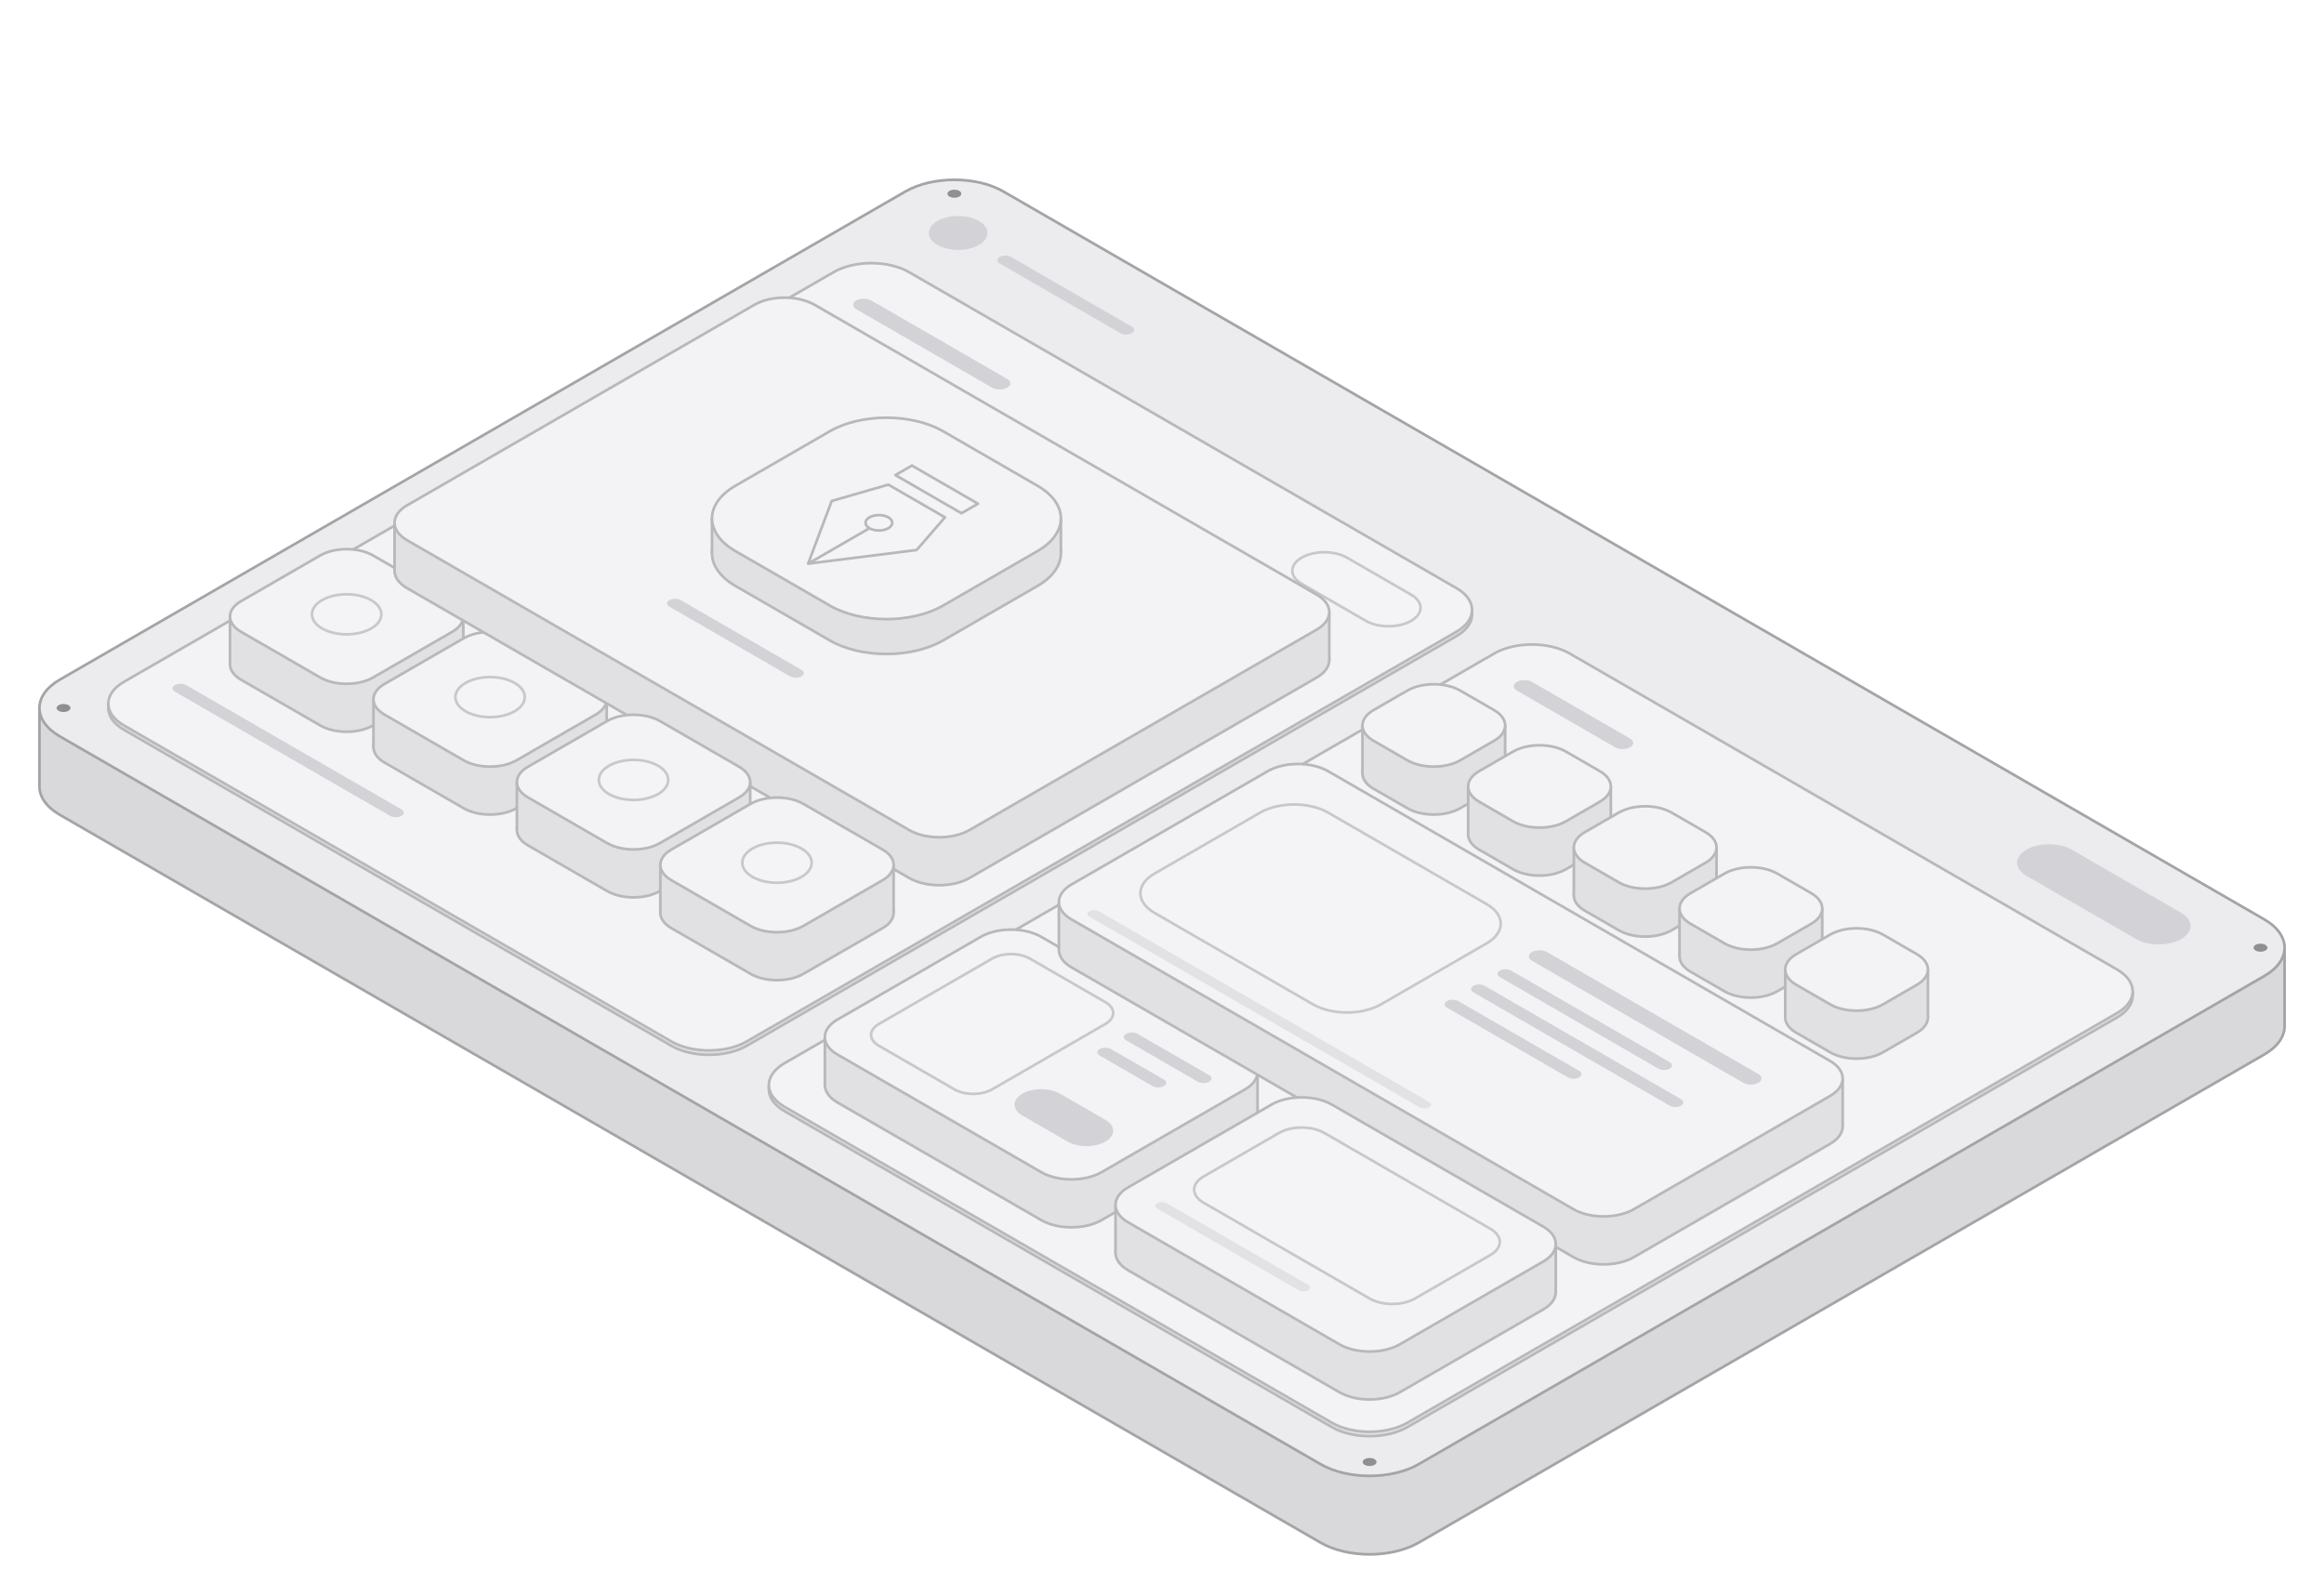
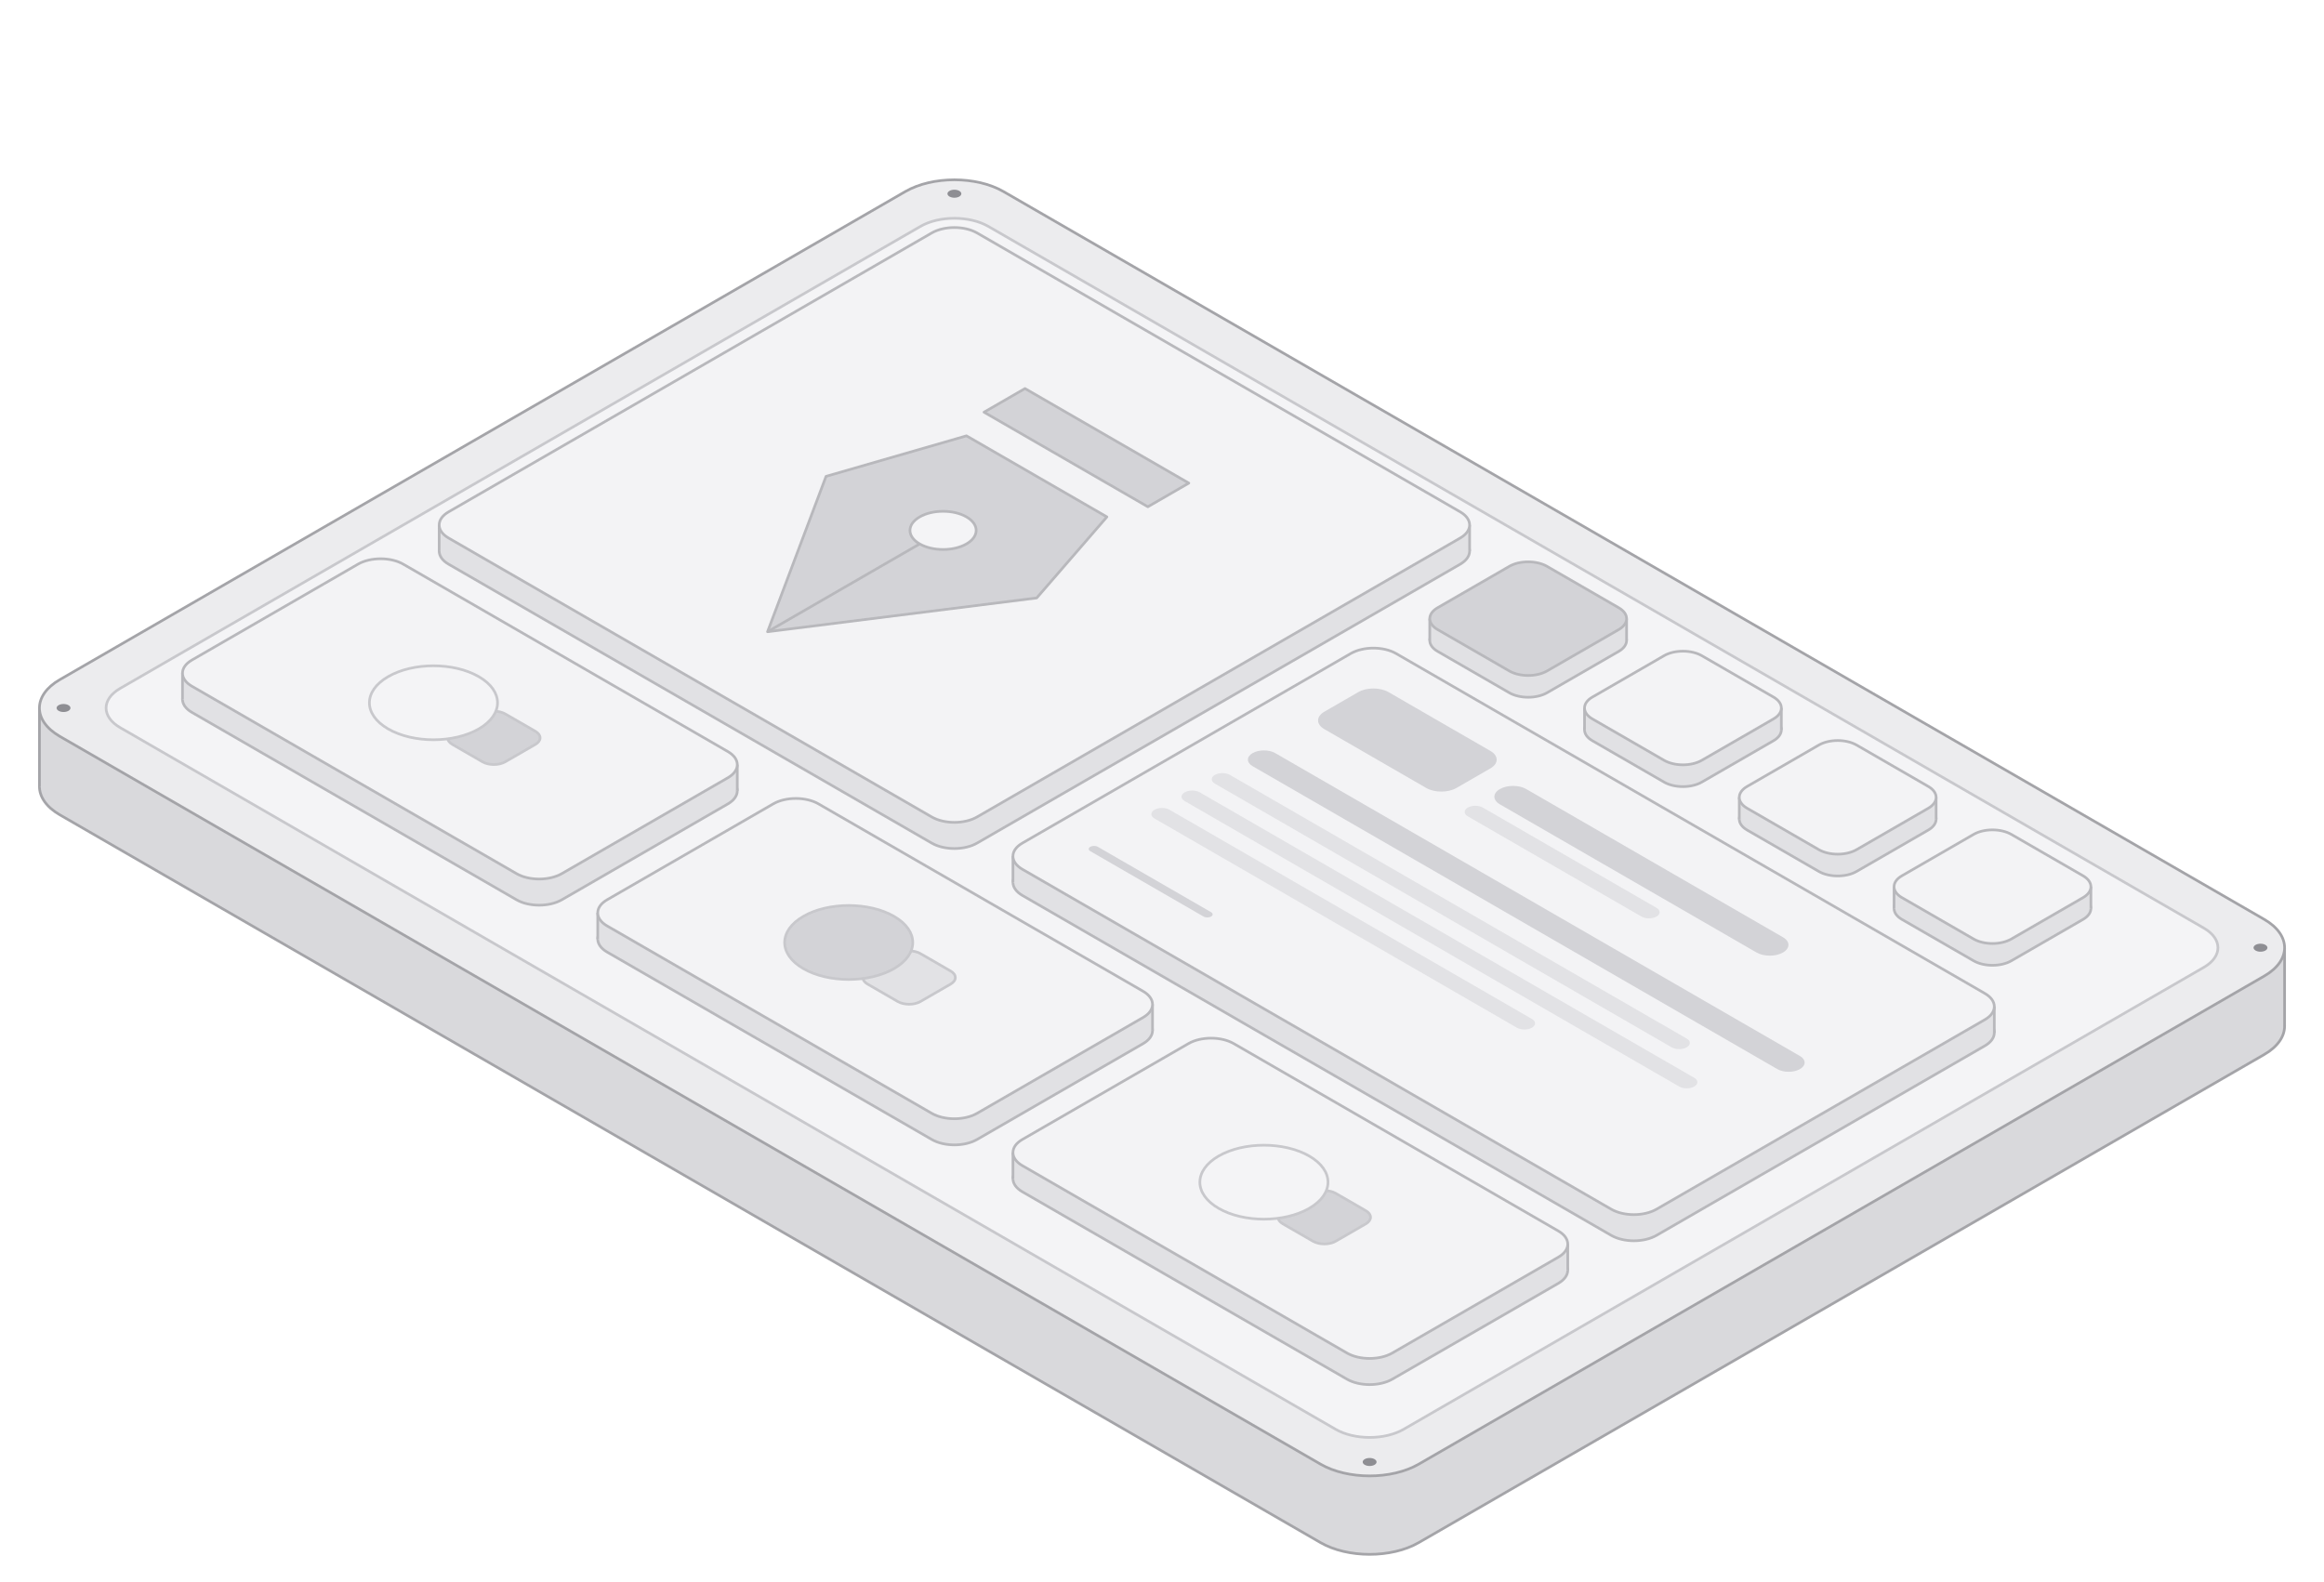
<svg xmlns="http://www.w3.org/2000/svg" viewBox="-435.34 -339.58 870.67 592.61" shape-rendering="geometricPrecision">
-   <style>.l{stroke-width:1px}.l2{stroke-width:1.5px}@media (min-resolution:2dppx){.l{stroke-width:.5px}.l2{stroke-width:1px}}@media (min-resolution:3dppx){.l{stroke-width:.34px}.l2{stroke-width:.67px}}</style>
+   <style>.l{stroke-width:1px}.l2{stroke-width:1.6px}@media (min-resolution:2dppx){.l{stroke-width:.5px}.l2{stroke-width:1px}}@media (min-resolution:3dppx){.l{stroke-width:.34px}.l2{stroke-width:.67px}}</style>
  <g transform="matrix(0.707107,0.408248,-0.707107,0.408248,-77.7817,-249.0315)">
    <rect x="0" y="0" width="720" height="500" rx="26" fill="#d9d9dc" stroke="#a4a4a8" class="l" vector-effect="non-scaling-stroke" />
  </g>
  <path d="M-420.566 -74.301L420.566 15.513L420.566 44.907L-420.566 -44.907Z" fill="#d9d9dc" />
  <path d="M-420.566 -74.301L-420.566 -44.907M420.566 15.513L420.566 44.907" stroke="#a4a4a8" class="l" vector-effect="non-scaling-stroke" />
  <g transform="matrix(0.707107,0.408248,-0.707107,0.408248,-77.7817,-278.4253)">
    <rect x="0" y="0" width="720" height="500" rx="26" fill="#ececee" stroke="#a4a4a8" class="l" vector-effect="non-scaling-stroke" />
  </g>
  <g transform="matrix(0.707107,0.408248,-0.707107,0.408248,-77.7817,-278.4253)">
    <circle cx="14" cy="14" r="2.6" fill="#8e8e93" />
    <circle cx="706" cy="14" r="2.6" fill="#8e8e93" />
    <circle cx="706" cy="486" r="2.6" fill="#8e8e93" />
    <circle cx="14" cy="486" r="2.6" fill="#8e8e93" />
  </g>
-   <g transform="matrix(0.707107,0.408248,-0.707107,0.408248,-77.7817,-279.2418)">
-     <rect x="23" y="21" width="22" height="22" rx="11" fill="#d3d3d7" />
-   </g>
-   <g transform="matrix(0.707107,0.408248,-0.707107,0.408248,-77.7817,-279.2418)">
-     <rect x="56" y="29" width="70" height="6" rx="3.0" fill="#d3d3d7" />
-   </g>
-   <g transform="matrix(0.707107,0.408248,-0.707107,0.408248,-77.7817,-279.2418)">
-     <rect x="600" y="20" width="82" height="24" rx="12" fill="#d3d3d7" />
-   </g>
  <g transform="matrix(0.707107,0.408248,-0.707107,0.408248,-77.7817,-278.4253)">
-     <rect x="20" y="64" width="330" height="416" rx="20" fill="#e1e1e4" stroke="#b8b8bc" class="l" vector-effect="non-scaling-stroke" />
-   </g>
-   <path d="M-394.767 -75.934L116.167 -111.044L116.167 -109.411L-394.767 -74.301Z" fill="#e1e1e4" />
-   <path d="M-394.767 -75.934L-394.767 -74.301M116.167 -111.044L116.167 -109.411" stroke="#b8b8bc" class="l" vector-effect="non-scaling-stroke" />
-   <g transform="matrix(0.707107,0.408248,-0.707107,0.408248,-77.7817,-280.0583)">
-     <rect x="20" y="64" width="330" height="416" rx="20" fill="#f3f3f5" stroke="#b8b8bc" class="l" vector-effect="non-scaling-stroke" />
-   </g>
-   <g transform="matrix(0.707107,0.408248,-0.707107,0.408248,-77.7817,-278.4253)">
-     <rect x="370" y="64" width="330" height="416" rx="20" fill="#e1e1e4" stroke="#b8b8bc" class="l" vector-effect="non-scaling-stroke" />
-   </g>
-   <path d="M-147.279 66.953L363.654 31.843L363.654 33.476L-147.279 68.586Z" fill="#e1e1e4" />
-   <path d="M-147.279 66.953L-147.279 68.586M363.654 31.843L363.654 33.476" stroke="#b8b8bc" class="l" vector-effect="non-scaling-stroke" />
-   <g transform="matrix(0.707107,0.408248,-0.707107,0.408248,-77.7817,-280.0583)">
-     <rect x="370" y="64" width="330" height="416" rx="20" fill="#f3f3f5" stroke="#b8b8bc" class="l" vector-effect="non-scaling-stroke" />
-   </g>
-   <g transform="matrix(0.707107,0.408248,-0.707107,0.408248,-77.7817,-280.8748)">
-     <rect x="40" y="88" width="80" height="8" rx="4.0" fill="#d3d3d7" />
-   </g>
-   <g transform="matrix(0.707107,0.408248,-0.707107,0.408248,-77.7817,-280.8748)">
-     <rect x="276" y="80" width="58" height="24" rx="12" fill="#f4f4f6" stroke="#c8c8cc" class="l" vector-effect="non-scaling-stroke" />
+     <rect x="20" y="20" width="680" height="460" rx="18" fill="#f4f4f6" stroke="#c8c8cc" class="l" vector-effect="non-scaling-stroke" />
  </g>
  <g transform="matrix(0.707107,0.408248,-0.707107,0.408248,-77.7817,-280.0583)">
-     <rect x="36" y="358" width="70" height="70" rx="14" fill="#e1e1e4" stroke="#b8b8bc" class="l" vector-effect="non-scaling-stroke" />
+     <rect x="344" y="40" width="58" height="58" rx="10" fill="#e1e1e4" stroke="#b8b8bc" class="l" vector-effect="non-scaling-stroke" />
  </g>
-   <path d="M-349.169 -108.594L-261.772 -108.594L-261.772 -90.631L-349.169 -90.631Z" fill="#e1e1e4" />
-   <path d="M-349.169 -108.594L-349.169 -90.631M-261.772 -108.594L-261.772 -90.631" stroke="#b8b8bc" class="l" vector-effect="non-scaling-stroke" />
-   <g transform="matrix(0.707107,0.408248,-0.707107,0.408248,-77.7817,-298.0213)">
-     <rect x="36" y="358" width="70" height="70" rx="14" fill="#f3f3f5" stroke="#b8b8bc" class="l" vector-effect="non-scaling-stroke" />
-   </g>
-   <g transform="matrix(0.707107,0.408248,-0.707107,0.408248,-77.7817,-280.8748)">
-     <rect x="390" y="88" width="60" height="8" rx="4.0" fill="#d3d3d7" />
-   </g>
-   <g transform="matrix(0.707107,0.408248,-0.707107,0.408248,-77.7817,-280.8748)">
-     <rect x="36" y="446" width="120" height="6" rx="3.0" fill="#d3d3d7" />
+   <path d="M100.309 -107.778L174.049 -107.778L174.049 -99.613L100.309 -99.613Z" fill="#e1e1e4" />
+   <path d="M100.309 -107.778L100.309 -99.613M174.049 -107.778L174.049 -99.613" stroke="#b8b8bc" class="l" vector-effect="non-scaling-stroke" />
+   <g transform="matrix(0.707107,0.408248,-0.707107,0.408248,-77.7817,-288.2233)">
+     <rect x="344" y="40" width="58" height="58" rx="10" fill="#d3d3d7" stroke="#b8b8bc" class="l" vector-effect="non-scaling-stroke" />
  </g>
  <g transform="matrix(0.707107,0.408248,-0.707107,0.408248,-77.7817,-280.0583)">
-     <rect x="112" y="358" width="70" height="70" rx="14" fill="#e1e1e4" stroke="#b8b8bc" class="l" vector-effect="non-scaling-stroke" />
+     <rect x="426" y="40" width="58" height="58" rx="10" fill="#e1e1e4" stroke="#b8b8bc" class="l" vector-effect="non-scaling-stroke" />
  </g>
-   <path d="M-295.428 -77.567L-208.032 -77.567L-208.032 -59.604L-295.428 -59.604Z" fill="#e1e1e4" />
-   <path d="M-295.428 -77.567L-295.428 -59.604M-208.032 -77.567L-208.032 -59.604" stroke="#b8b8bc" class="l" vector-effect="non-scaling-stroke" />
-   <g transform="matrix(0.707107,0.408248,-0.707107,0.408248,-77.7817,-298.0213)">
-     <rect x="112" y="358" width="70" height="70" rx="14" fill="#f3f3f5" stroke="#b8b8bc" class="l" vector-effect="non-scaling-stroke" />
+   <path d="M158.291 -74.301L232.032 -74.301L232.032 -66.136L158.291 -66.136Z" fill="#e1e1e4" />
+   <path d="M158.291 -74.301L158.291 -66.136M232.032 -74.301L232.032 -66.136" stroke="#b8b8bc" class="l" vector-effect="non-scaling-stroke" />
+   <g transform="matrix(0.707107,0.408248,-0.707107,0.408248,-77.7817,-288.2233)">
+     <rect x="426" y="40" width="58" height="58" rx="10" fill="#f3f3f5" stroke="#b8b8bc" class="l" vector-effect="non-scaling-stroke" />
  </g>
  <g transform="matrix(0.707107,0.408248,-0.707107,0.408248,-77.7817,-280.0583)">
-     <rect x="386" y="132" width="46" height="46" rx="14" fill="#e1e1e4" stroke="#b8b8bc" class="l" vector-effect="non-scaling-stroke" />
+     <rect x="40" y="40" width="280" height="280" rx="12" fill="#e1e1e4" stroke="#b8b8bc" class="l" vector-effect="non-scaling-stroke" />
  </g>
-   <path d="M75.095 -67.769L128.551 -67.769L128.551 -49.806L75.095 -49.806Z" fill="#e1e1e4" />
-   <path d="M75.095 -67.769L75.095 -49.806M128.551 -67.769L128.551 -49.806" stroke="#b8b8bc" class="l" vector-effect="non-scaling-stroke" />
-   <g transform="matrix(0.707107,0.408248,-0.707107,0.408248,-77.7817,-298.0213)">
-     <rect x="386" y="132" width="46" height="46" rx="14" fill="#f3f3f5" stroke="#b8b8bc" class="l" vector-effect="non-scaling-stroke" />
+   <path d="M-270.801 -142.887L115.238 -142.887L115.238 -133.089L-270.801 -133.089Z" fill="#e1e1e4" />
+   <path d="M-270.801 -142.887L-270.801 -133.089M115.238 -142.887L115.238 -133.089" stroke="#b8b8bc" class="l" vector-effect="non-scaling-stroke" />
+   <g transform="matrix(0.707107,0.408248,-0.707107,0.408248,-77.7817,-289.8563)">
+     <rect x="40" y="40" width="280" height="280" rx="12" fill="#f3f3f5" stroke="#b8b8bc" class="l" vector-effect="non-scaling-stroke" />
  </g>
  <g transform="matrix(0.707107,0.408248,-0.707107,0.408248,-77.7817,-280.0583)">
-     <rect x="442" y="132" width="46" height="46" rx="14" fill="#e1e1e4" stroke="#b8b8bc" class="l" vector-effect="non-scaling-stroke" />
+     <rect x="508" y="40" width="58" height="58" rx="10" fill="#e1e1e4" stroke="#b8b8bc" class="l" vector-effect="non-scaling-stroke" />
  </g>
-   <path d="M114.693 -44.907L168.149 -44.907L168.149 -26.944L114.693 -26.944Z" fill="#e1e1e4" />
-   <path d="M114.693 -44.907L114.693 -26.944M168.149 -44.907L168.149 -26.944" stroke="#b8b8bc" class="l" vector-effect="non-scaling-stroke" />
-   <g transform="matrix(0.707107,0.408248,-0.707107,0.408248,-77.7817,-298.0213)">
-     <rect x="442" y="132" width="46" height="46" rx="14" fill="#f3f3f5" stroke="#b8b8bc" class="l" vector-effect="non-scaling-stroke" />
+   <path d="M216.274 -40.825L290.014 -40.825L290.014 -32.660L216.274 -32.660Z" fill="#e1e1e4" />
+   <path d="M216.274 -40.825L216.274 -32.660M290.014 -40.825L290.014 -32.660" stroke="#b8b8bc" class="l" vector-effect="non-scaling-stroke" />
+   <g transform="matrix(0.707107,0.408248,-0.707107,0.408248,-77.7817,-288.2233)">
+     <rect x="508" y="40" width="58" height="58" rx="10" fill="#f3f3f5" stroke="#b8b8bc" class="l" vector-effect="non-scaling-stroke" />
  </g>
  <g transform="matrix(0.707107,0.408248,-0.707107,0.408248,-77.7817,-280.0583)">
-     <rect x="36" y="126" width="298" height="216" rx="16" fill="#e1e1e4" stroke="#b8b8bc" class="l" vector-effect="non-scaling-stroke" />
+     <rect x="40" y="344" width="196" height="112" rx="12" fill="#e1e1e4" stroke="#b8b8bc" class="l" vector-effect="non-scaling-stroke" />
  </g>
-   <path d="M-287.529 -143.703L62.669 -110.227L62.669 -92.264L-287.529 -125.740Z" fill="#e1e1e4" />
-   <path d="M-287.529 -143.703L-287.529 -125.740M62.669 -110.227L62.669 -92.264" stroke="#b8b8bc" class="l" vector-effect="non-scaling-stroke" />
-   <g transform="matrix(0.707107,0.408248,-0.707107,0.408248,-77.7817,-298.0213)">
-     <rect x="36" y="126" width="298" height="216" rx="16" fill="#f3f3f5" stroke="#b8b8bc" class="l" vector-effect="non-scaling-stroke" />
+   <path d="M-366.968 -87.365L-159.120 -53.072L-159.120 -43.274L-366.968 -77.567Z" fill="#e1e1e4" />
+   <path d="M-366.968 -87.365L-366.968 -77.567M-159.120 -53.072L-159.120 -43.274" stroke="#b8b8bc" class="l" vector-effect="non-scaling-stroke" />
+   <g transform="matrix(0.707107,0.408248,-0.707107,0.408248,-77.7817,-289.8563)">
+     <rect x="40" y="344" width="196" height="112" rx="12" fill="#f3f3f5" stroke="#b8b8bc" class="l" vector-effect="non-scaling-stroke" />
  </g>
  <g transform="matrix(0.707107,0.408248,-0.707107,0.408248,-77.7817,-280.0583)">
-     <rect x="188" y="358" width="70" height="70" rx="14" fill="#e1e1e4" stroke="#b8b8bc" class="l" vector-effect="non-scaling-stroke" />
+     <rect x="590" y="40" width="58" height="58" rx="10" fill="#e1e1e4" stroke="#b8b8bc" class="l" vector-effect="non-scaling-stroke" />
  </g>
-   <path d="M-241.688 -46.540L-154.291 -46.540L-154.291 -28.577L-241.688 -28.577Z" fill="#e1e1e4" />
-   <path d="M-241.688 -46.540L-241.688 -28.577M-154.291 -46.540L-154.291 -28.577" stroke="#b8b8bc" class="l" vector-effect="non-scaling-stroke" />
-   <g transform="matrix(0.707107,0.408248,-0.707107,0.408248,-77.7817,-298.0213)">
-     <rect x="188" y="358" width="70" height="70" rx="14" fill="#f3f3f5" stroke="#b8b8bc" class="l" vector-effect="non-scaling-stroke" />
+   <path d="M274.257 -7.348L347.997 -7.348L347.997 0.816L274.257 0.816Z" fill="#e1e1e4" />
+   <path d="M274.257 -7.348L274.257 0.816M347.997 -7.348L347.997 0.816" stroke="#b8b8bc" class="l" vector-effect="non-scaling-stroke" />
+   <g transform="matrix(0.707107,0.408248,-0.707107,0.408248,-77.7817,-288.2233)">
+     <rect x="590" y="40" width="58" height="58" rx="10" fill="#f3f3f5" stroke="#b8b8bc" class="l" vector-effect="non-scaling-stroke" />
  </g>
  <g transform="matrix(0.707107,0.408248,-0.707107,0.408248,-77.7817,-280.0583)">
-     <rect x="498" y="132" width="46" height="46" rx="14" fill="#e1e1e4" stroke="#b8b8bc" class="l" vector-effect="non-scaling-stroke" />
+     <rect x="260" y="344" width="196" height="112" rx="12" fill="#e1e1e4" stroke="#b8b8bc" class="l" vector-effect="non-scaling-stroke" />
  </g>
-   <path d="M154.291 -22.045L207.747 -22.045L207.747 -4.082L154.291 -4.082Z" fill="#e1e1e4" />
-   <path d="M154.291 -22.045L154.291 -4.082M207.747 -22.045L207.747 -4.082" stroke="#b8b8bc" class="l" vector-effect="non-scaling-stroke" />
-   <g transform="matrix(0.707107,0.408248,-0.707107,0.408248,-77.7817,-298.0213)">
-     <rect x="498" y="132" width="46" height="46" rx="14" fill="#f3f3f5" stroke="#b8b8bc" class="l" vector-effect="non-scaling-stroke" />
+   <path d="M-211.404 2.449L-3.556 36.742L-3.556 46.540L-211.404 12.247Z" fill="#e1e1e4" />
+   <path d="M-211.404 2.449L-211.404 12.247M-3.556 36.742L-3.556 46.540" stroke="#b8b8bc" class="l" vector-effect="non-scaling-stroke" />
+   <g transform="matrix(0.707107,0.408248,-0.707107,0.408248,-77.7817,-289.8563)">
+     <rect x="260" y="344" width="196" height="112" rx="12" fill="#f3f3f5" stroke="#b8b8bc" class="l" vector-effect="non-scaling-stroke" />
  </g>
  <g transform="matrix(0.707107,0.408248,-0.707107,0.408248,-77.7817,-280.0583)">
-     <rect x="264" y="358" width="70" height="70" rx="14" fill="#e1e1e4" stroke="#b8b8bc" class="l" vector-effect="non-scaling-stroke" />
+     <rect x="344" y="122" width="336" height="198" rx="12" fill="#e1e1e4" stroke="#b8b8bc" class="l" vector-effect="non-scaling-stroke" />
  </g>
-   <path d="M-187.948 -15.513L-100.551 -15.513L-100.551 2.449L-187.948 2.449Z" fill="#e1e1e4" />
-   <path d="M-187.948 -15.513L-187.948 2.449M-100.551 -15.513L-100.551 2.449" stroke="#b8b8bc" class="l" vector-effect="non-scaling-stroke" />
-   <g transform="matrix(0.707107,0.408248,-0.707107,0.408248,-77.7817,-298.0213)">
-     <rect x="264" y="358" width="70" height="70" rx="14" fill="#f3f3f5" stroke="#b8b8bc" class="l" vector-effect="non-scaling-stroke" />
+   <path d="M-55.841 -18.779L311.813 37.559L311.813 47.357L-55.841 -8.981Z" fill="#e1e1e4" />
+   <path d="M-55.841 -18.779L-55.841 -8.981M311.813 37.559L311.813 47.357" stroke="#b8b8bc" class="l" vector-effect="non-scaling-stroke" />
+   <g transform="matrix(0.707107,0.408248,-0.707107,0.408248,-77.7817,-289.8563)">
+     <rect x="344" y="122" width="336" height="198" rx="12" fill="#f3f3f5" stroke="#b8b8bc" class="l" vector-effect="non-scaling-stroke" />
  </g>
  <g transform="matrix(0.707107,0.408248,-0.707107,0.408248,-77.7817,-280.0583)">
-     <rect x="554" y="132" width="46" height="46" rx="14" fill="#e1e1e4" stroke="#b8b8bc" class="l" vector-effect="non-scaling-stroke" />
+     <rect x="480" y="344" width="196" height="112" rx="12" fill="#e1e1e4" stroke="#b8b8bc" class="l" vector-effect="non-scaling-stroke" />
  </g>
-   <path d="M193.889 0.816L247.345 0.816L247.345 18.779L193.889 18.779Z" fill="#e1e1e4" />
-   <path d="M193.889 0.816L193.889 18.779M247.345 0.816L247.345 18.779" stroke="#b8b8bc" class="l" vector-effect="non-scaling-stroke" />
-   <g transform="matrix(0.707107,0.408248,-0.707107,0.408248,-77.7817,-298.0213)">
-     <rect x="554" y="132" width="46" height="46" rx="14" fill="#f3f3f5" stroke="#b8b8bc" class="l" vector-effect="non-scaling-stroke" />
+   <path d="M-55.841 92.264L152.007 126.557L152.007 136.355L-55.841 102.062Z" fill="#e1e1e4" />
+   <path d="M-55.841 92.264L-55.841 102.062M152.007 126.557L152.007 136.355" stroke="#b8b8bc" class="l" vector-effect="non-scaling-stroke" />
+   <g transform="matrix(0.707107,0.408248,-0.707107,0.408248,-77.7817,-289.8563)">
+     <rect x="480" y="344" width="196" height="112" rx="12" fill="#f3f3f5" stroke="#b8b8bc" class="l" vector-effect="non-scaling-stroke" />
  </g>
-   <g transform="matrix(0.707107,0.408248,-0.707107,0.408248,-77.7817,-280.0583)">
-     <rect x="610" y="132" width="46" height="46" rx="14" fill="#e1e1e4" stroke="#b8b8bc" class="l" vector-effect="non-scaling-stroke" />
+   <g transform="matrix(0.707107,0.408248,-0.707107,0.408248,-77.7817,-290.1012)">
+     <rect x="142" y="386" width="28" height="28" rx="6" fill="#d3d3d7" stroke="#c8c8cc" class="l" vector-effect="non-scaling-stroke" />
  </g>
-   <path d="M233.487 23.678L286.943 23.678L286.943 41.641L233.487 41.641Z" fill="#e1e1e4" />
-   <path d="M233.487 23.678L233.487 41.641M286.943 23.678L286.943 41.641" stroke="#b8b8bc" class="l" vector-effect="non-scaling-stroke" />
-   <g transform="matrix(0.707107,0.408248,-0.707107,0.408248,-77.7817,-298.0213)">
-     <rect x="610" y="132" width="46" height="46" rx="14" fill="#f3f3f5" stroke="#b8b8bc" class="l" vector-effect="non-scaling-stroke" />
+   <g transform="matrix(0.707107,0.408248,-0.707107,0.408248,-77.7817,-290.1012)">
+     <rect x="364" y="142" width="70" height="34" rx="8" fill="#d3d3d7" />
  </g>
-   <g transform="matrix(0.707107,0.408248,-0.707107,0.408248,-77.7817,-280.0583)">
-     <rect x="386" y="356" width="140" height="108" rx="16" fill="#e1e1e4" stroke="#b8b8bc" class="l" vector-effect="non-scaling-stroke" />
+   <g transform="matrix(0.707107,0.408248,-0.707107,0.408248,-77.7817,-290.1012)">
+     <rect x="364" y="290" width="64" height="4" rx="2.0" fill="#d3d3d7" />
  </g>
-   <path d="M-126.309 48.990L35.799 62.054L35.799 80.017L-126.309 66.953Z" fill="#e1e1e4" />
-   <path d="M-126.309 48.990L-126.309 66.953M35.799 62.054L35.799 80.017" stroke="#b8b8bc" class="l" vector-effect="non-scaling-stroke" />
-   <g transform="matrix(0.707107,0.408248,-0.707107,0.408248,-77.7817,-298.0213)">
-     <rect x="386" y="356" width="140" height="108" rx="16" fill="#f3f3f5" stroke="#b8b8bc" class="l" vector-effect="non-scaling-stroke" />
+   <g transform="matrix(0.707107,0.408248,-0.707107,0.408248,-77.7817,-290.1012)">
+     <rect x="446" y="170" width="100" height="8" rx="4.0" fill="#e2e2e5" />
  </g>
-   <g transform="matrix(0.707107,0.408248,-0.707107,0.408248,-77.7817,-280.0583)">
-     <rect x="386" y="204" width="298" height="136" rx="16" fill="#e1e1e4" stroke="#b8b8bc" class="l" vector-effect="non-scaling-stroke" />
+   <g transform="matrix(0.707107,0.408248,-0.707107,0.408248,-77.7817,-290.1012)">
+     <rect x="446" y="150" width="150" height="14" rx="7.0" fill="#d3d3d7" />
  </g>
-   <path d="M-38.627 -1.633L255.002 64.503L255.002 82.466L-38.627 16.330Z" fill="#e1e1e4" />
-   <path d="M-38.627 -1.633L-38.627 16.330M255.002 64.503L255.002 82.466" stroke="#b8b8bc" class="l" vector-effect="non-scaling-stroke" />
-   <g transform="matrix(0.707107,0.408248,-0.707107,0.408248,-77.7817,-298.0213)">
-     <rect x="386" y="204" width="298" height="136" rx="16" fill="#f3f3f5" stroke="#b8b8bc" class="l" vector-effect="non-scaling-stroke" />
+   <g transform="matrix(0.707107,0.408248,-0.707107,0.408248,-77.7817,-290.1012)">
+     <rect x="362" y="386" width="28" height="28" rx="6" fill="#e2e2e5" stroke="#c8c8cc" class="l" vector-effect="non-scaling-stroke" />
  </g>
-   <g transform="matrix(0.707107,0.408248,-0.707107,0.408248,-77.7817,-280.0583)">
-     <rect x="540" y="356" width="144" height="108" rx="16" fill="#e1e1e4" stroke="#b8b8bc" class="l" vector-effect="non-scaling-stroke" />
+   <g transform="matrix(0.707107,0.408248,-0.707107,0.408248,-77.7817,-290.1012)">
+     <rect x="364" y="254" width="200" height="8" rx="4.0" fill="#e2e2e5" />
  </g>
-   <path d="M-17.414 111.860L147.522 126.557L147.522 144.520L-17.414 129.823Z" fill="#e1e1e4" />
-   <path d="M-17.414 111.860L-17.414 129.823M147.522 126.557L147.522 144.520" stroke="#b8b8bc" class="l" vector-effect="non-scaling-stroke" />
-   <g transform="matrix(0.707107,0.408248,-0.707107,0.408248,-77.7817,-298.0213)">
-     <rect x="540" y="356" width="144" height="108" rx="16" fill="#f3f3f5" stroke="#b8b8bc" class="l" vector-effect="non-scaling-stroke" />
+   <g transform="matrix(0.707107,0.408248,-0.707107,0.408248,-77.7817,-290.1012)">
+     <rect x="364" y="222" width="250" height="8" rx="4.0" fill="#e2e2e5" />
  </g>
-   <g transform="matrix(0.707107,0.408248,-0.707107,0.408248,-77.7817,-298.8377)">
-     <rect x="58" y="380" width="26" height="26" rx="13" fill="#f4f4f6" stroke="#c8c8cc" class="l" vector-effect="non-scaling-stroke" />
+   <g transform="matrix(0.707107,0.408248,-0.707107,0.408248,-77.7817,-290.1012)">
+     <rect x="364" y="200" width="290" height="12" rx="6.0" fill="#d3d3d7" />
  </g>
-   <g transform="matrix(0.707107,0.408248,-0.707107,0.408248,-77.7817,-298.0213)">
-     <rect x="130" y="166" width="110" height="110" rx="30" fill="#e1e1e4" stroke="#b8b8bc" class="l" vector-effect="non-scaling-stroke" />
+   <g transform="matrix(0.707107,0.408248,-0.707107,0.408248,-77.7817,-290.1012)">
+     <rect x="364" y="238" width="270" height="8" rx="4.0" fill="#e2e2e5" />
  </g>
-   <path d="M-168.593 -145.336L-37.882 -145.336L-37.882 -132.272L-168.593 -132.272Z" fill="#e1e1e4" />
-   <path d="M-168.593 -145.336L-168.593 -132.272M-37.882 -145.336L-37.882 -132.272" stroke="#b8b8bc" class="l" vector-effect="non-scaling-stroke" />
-   <g transform="matrix(0.707107,0.408248,-0.707107,0.408248,-77.7817,-311.0852)">
-     <rect x="130" y="166" width="110" height="110" rx="30" fill="#f3f3f5" stroke="#b8b8bc" class="l" vector-effect="non-scaling-stroke" />
+   <g transform="matrix(0.707107,0.408248,-0.707107,0.408248,-77.7817,-290.1012)">
+     <rect x="582" y="386" width="28" height="28" rx="6" fill="#d3d3d7" stroke="#c8c8cc" class="l" vector-effect="non-scaling-stroke" />
  </g>
-   <g transform="matrix(0.707107,0.408248,-0.707107,0.408248,-77.7817,-298.8377)">
-     <rect x="150" y="298" width="70" height="6" rx="3" fill="#d3d3d7" />
+   <g transform="matrix(0.707107,0.408248,-0.707107,0.408248,-77.7817,-290.2645)">
+     <path d="M180.00 279.00L124.20 192.20L142.80 136.40L217.20 136.40L235.80 192.20Z" fill="#d3d3d7" stroke="#b8b8bc" class="l" stroke-linejoin="round" vector-effect="non-scaling-stroke" />
+     <path d="M136.60 99.20L223.40 99.20L223.40 120.90L136.60 120.90Z" fill="#d3d3d7" stroke="#b8b8bc" class="l" stroke-linejoin="round" vector-effect="non-scaling-stroke" />
+     <path d="M180.00 279.00L180.00 198.40" stroke="#b8b8bc" class="l" vector-effect="non-scaling-stroke" />
+     <circle cx="180" cy="186" r="12.4" fill="#f4f4f6" stroke="#b8b8bc" class="l" vector-effect="non-scaling-stroke" />
  </g>
-   <g transform="matrix(0.707107,0.408248,-0.707107,0.408248,-77.7817,-298.8377)">
-     <rect x="134" y="380" width="26" height="26" rx="13" fill="#f4f4f6" stroke="#c8c8cc" class="l" vector-effect="non-scaling-stroke" />
+   <g transform="matrix(0.707107,0.408248,-0.707107,0.408248,-77.7817,-290.1829)">
+     <circle cx="124" cy="400" r="24" fill="#f4f4f6" stroke="#c8c8cc" class="l" vector-effect="non-scaling-stroke" />
  </g>
-   <g transform="matrix(0.707107,0.408248,-0.707107,0.408248,-77.7817,-298.8377)">
-     <rect x="210" y="380" width="26" height="26" rx="13" fill="#f4f4f6" stroke="#c8c8cc" class="l" vector-effect="non-scaling-stroke" />
+   <g transform="matrix(0.707107,0.408248,-0.707107,0.408248,-77.7817,-290.1829)">
+     <circle cx="344" cy="400" r="24" fill="#d3d3d7" stroke="#c8c8cc" class="l" vector-effect="non-scaling-stroke" />
  </g>
-   <g transform="matrix(0.707107,0.408248,-0.707107,0.408248,-77.7817,-298.8377)">
-     <rect x="286" y="380" width="26" height="26" rx="13" fill="#f4f4f6" stroke="#c8c8cc" class="l" vector-effect="non-scaling-stroke" />
-   </g>
-   <g transform="matrix(0.707107,0.408248,-0.707107,0.408248,-77.7817,-298.8377)">
-     <rect x="404" y="224" width="120" height="92" rx="18" fill="#f4f4f6" stroke="#c8c8cc" class="l" vector-effect="non-scaling-stroke" />
-   </g>
-   <g transform="matrix(0.707107,0.408248,-0.707107,0.408248,-77.7817,-298.8377)">
-     <rect x="540" y="248" width="90" height="6" rx="3.0" fill="#d3d3d7" />
-   </g>
-   <g transform="matrix(0.707107,0.408248,-0.707107,0.408248,-77.7817,-298.8377)">
-     <rect x="540" y="276" width="70" height="6" rx="3.0" fill="#d3d3d7" />
-   </g>
-   <g transform="matrix(0.707107,0.408248,-0.707107,0.408248,-77.7817,-298.8377)">
-     <rect x="470" y="376" width="44" height="6" rx="3.0" fill="#d3d3d7" />
-   </g>
-   <g transform="matrix(0.707107,0.408248,-0.707107,0.408248,-77.7817,-298.8377)">
-     <rect x="540" y="230" width="120" height="8" rx="4.0" fill="#d3d3d7" />
-   </g>
-   <g transform="matrix(0.707107,0.408248,-0.707107,0.408248,-77.7817,-298.8377)">
-     <rect x="470" y="390" width="34" height="6" rx="3.0" fill="#d3d3d7" />
-   </g>
-   <g transform="matrix(0.707107,0.408248,-0.707107,0.408248,-77.7817,-298.8377)">
-     <rect x="400" y="370" width="60" height="80" rx="10" fill="#f4f4f6" stroke="#c8c8cc" class="l" vector-effect="non-scaling-stroke" />
-   </g>
-   <g transform="matrix(0.707107,0.408248,-0.707107,0.408248,-77.7817,-298.8377)">
-     <rect x="540" y="262" width="110" height="6" rx="3.0" fill="#d3d3d7" />
-   </g>
-   <g transform="matrix(0.707107,0.408248,-0.707107,0.408248,-77.7817,-298.8377)">
-     <rect x="404" y="330" width="180" height="5" rx="2.5" fill="#e2e2e5" />
-   </g>
-   <g transform="matrix(0.707107,0.408248,-0.707107,0.408248,-77.7817,-298.8377)">
-     <rect x="470" y="424" width="44" height="20" rx="10" fill="#d3d3d7" />
-   </g>
-   <g transform="matrix(0.707107,0.408248,-0.707107,0.408248,-77.7817,-298.8377)">
-     <rect x="556" y="446" width="80" height="5" rx="2.5" fill="#e2e2e5" />
-   </g>
-   <g transform="matrix(0.707107,0.408248,-0.707107,0.408248,-77.7817,-298.8377)">
-     <rect x="556" y="372" width="112" height="64" rx="12" fill="#f4f4f6" stroke="#c8c8cc" class="l" vector-effect="non-scaling-stroke" />
-   </g>
-   <g transform="matrix(0.707107,0.408248,-0.707107,0.408248,-77.7817,-311.0852)">
-     <path d="M185.00 262.50L162.50 227.50L170.00 205.00L200.00 205.00L207.50 227.50Z" fill="#f4f4f6" stroke="#b8b8bc" class="l" stroke-linejoin="round" vector-effect="non-scaling-stroke" />
-     <path d="M167.50 190.00L202.50 190.00L202.50 198.75L167.50 198.75Z" fill="#f4f4f6" stroke="#b8b8bc" class="l" stroke-linejoin="round" vector-effect="non-scaling-stroke" />
-     <path d="M185.00 262.50L185.00 230.00" fill="none" stroke="#b8b8bc" class="l" vector-effect="non-scaling-stroke" />
-     <circle cx="185.0" cy="225.0" r="5.0" fill="#f4f4f6" stroke="#b8b8bc" class="l" stroke-linejoin="round" vector-effect="non-scaling-stroke" />
+   <g transform="matrix(0.707107,0.408248,-0.707107,0.408248,-77.7817,-290.1829)">
+     <circle cx="564" cy="400" r="24" fill="#f4f4f6" stroke="#c8c8cc" class="l" vector-effect="non-scaling-stroke" />
  </g>
</svg>
